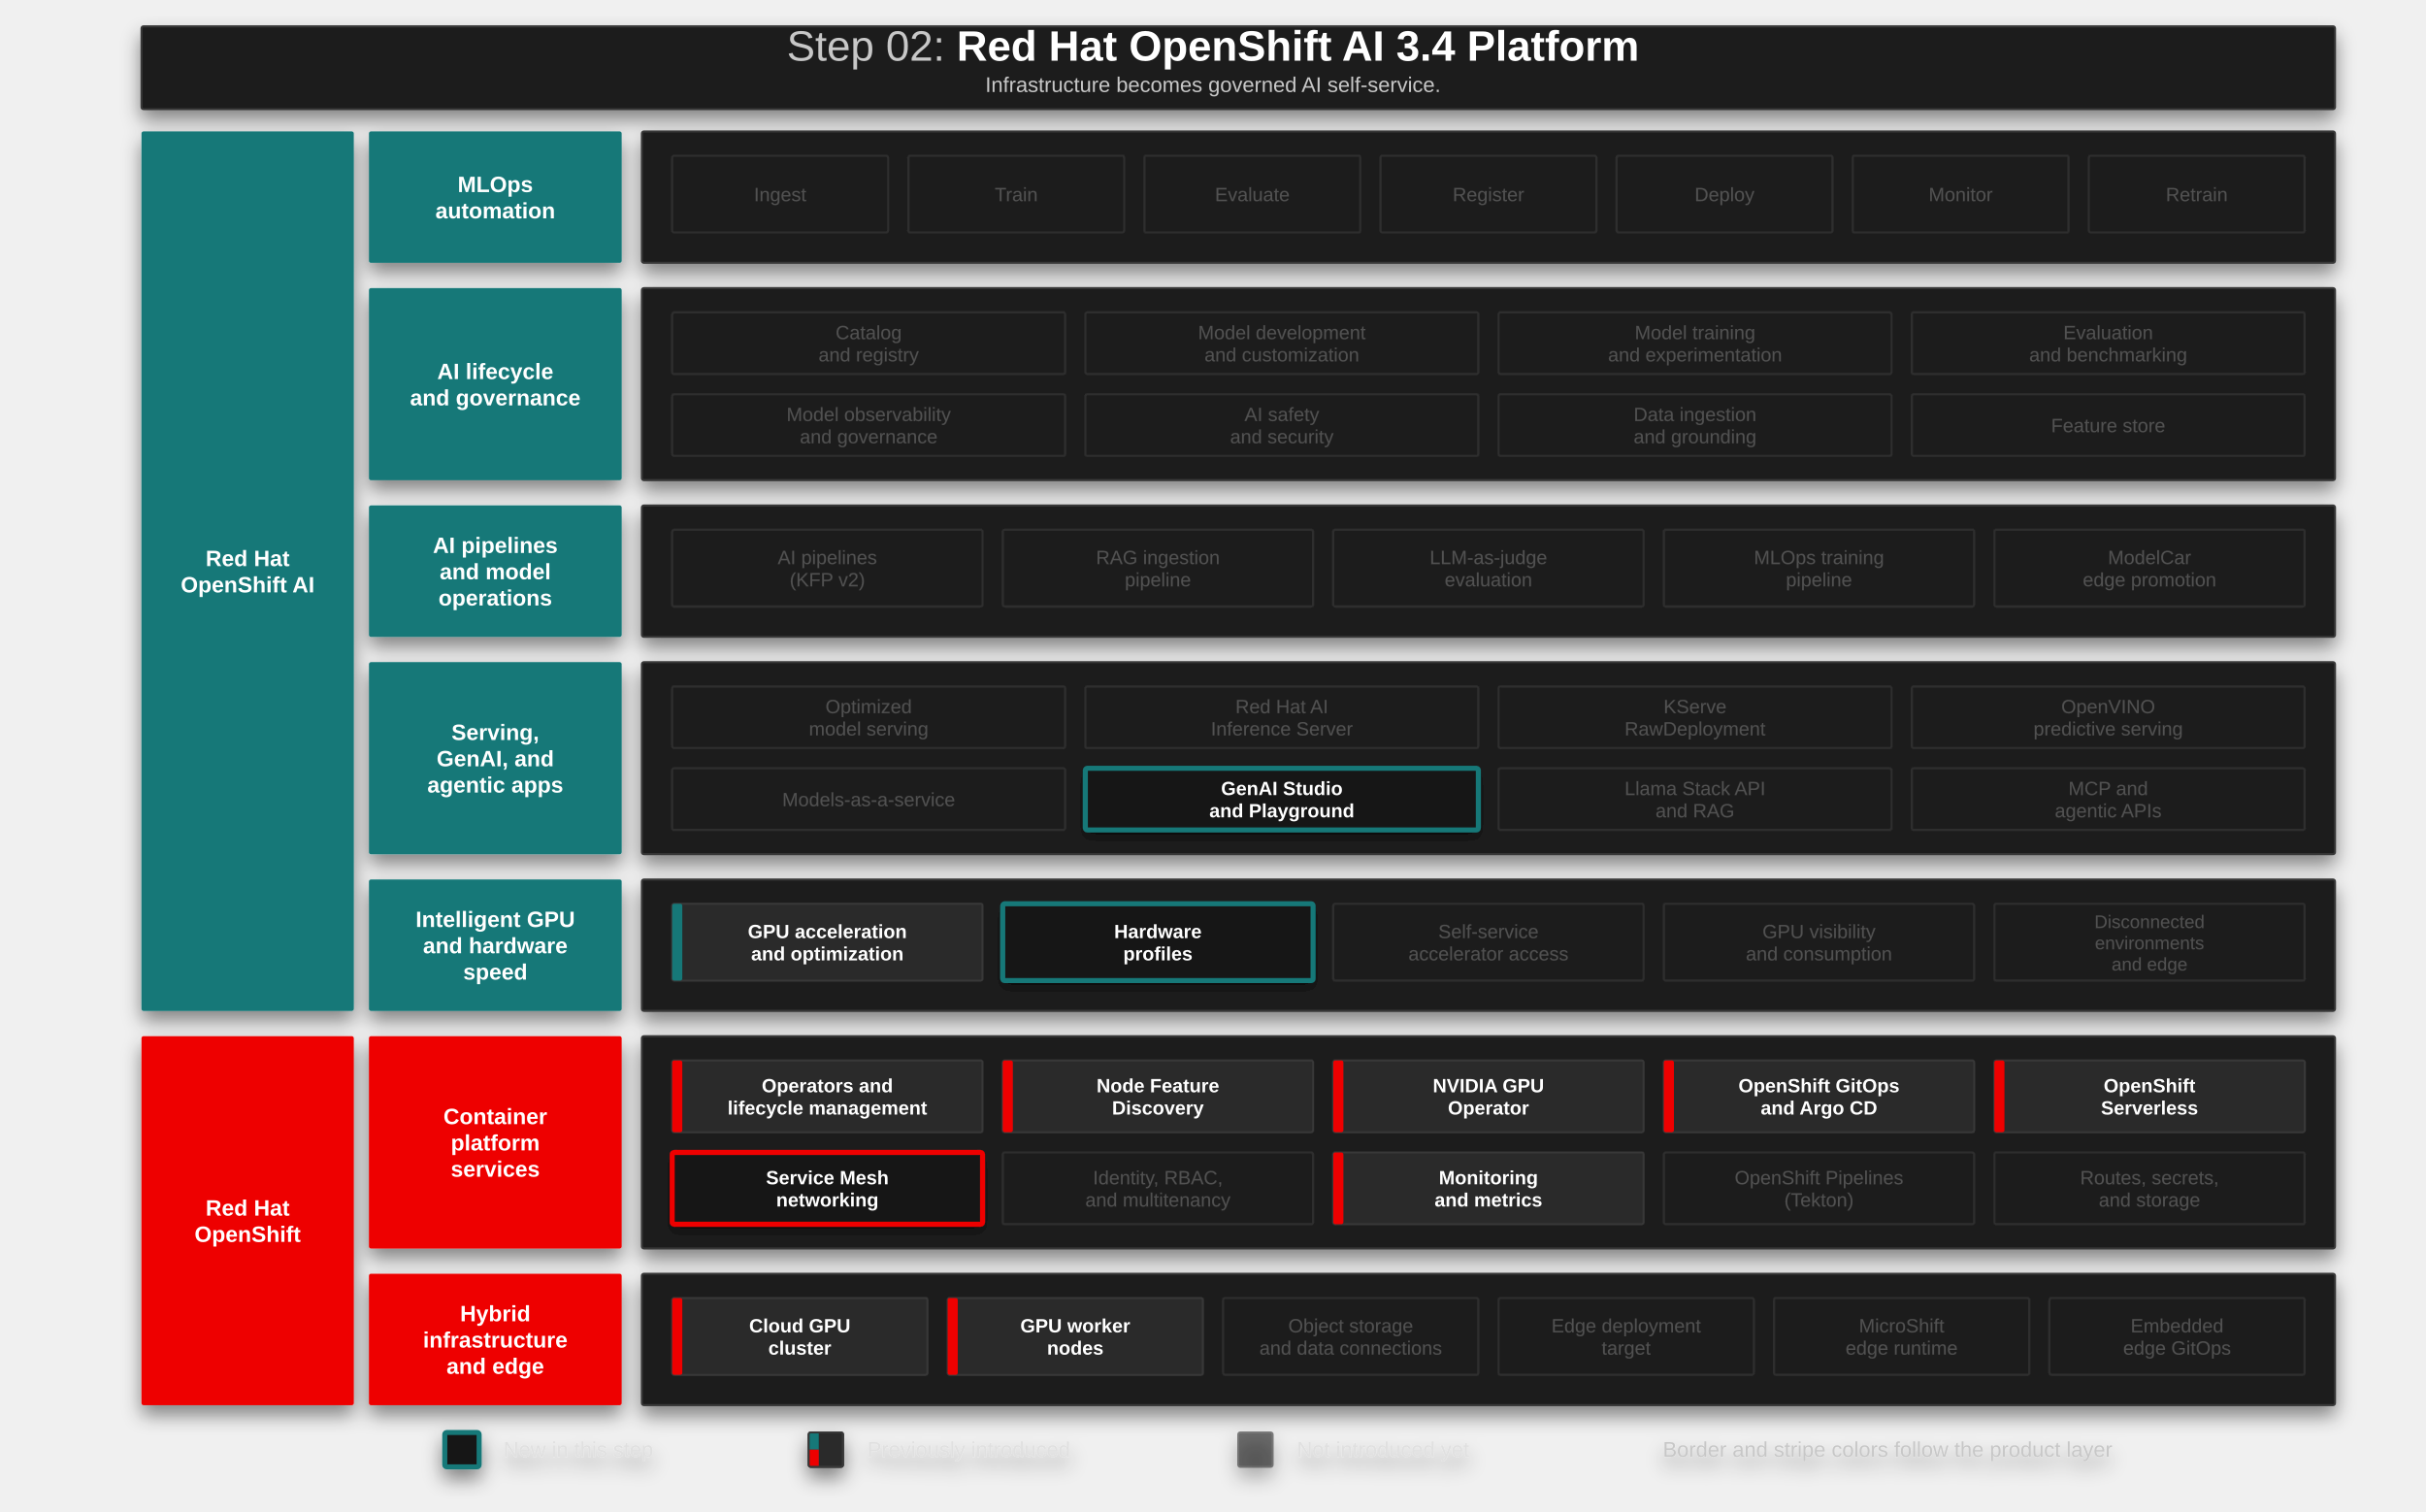
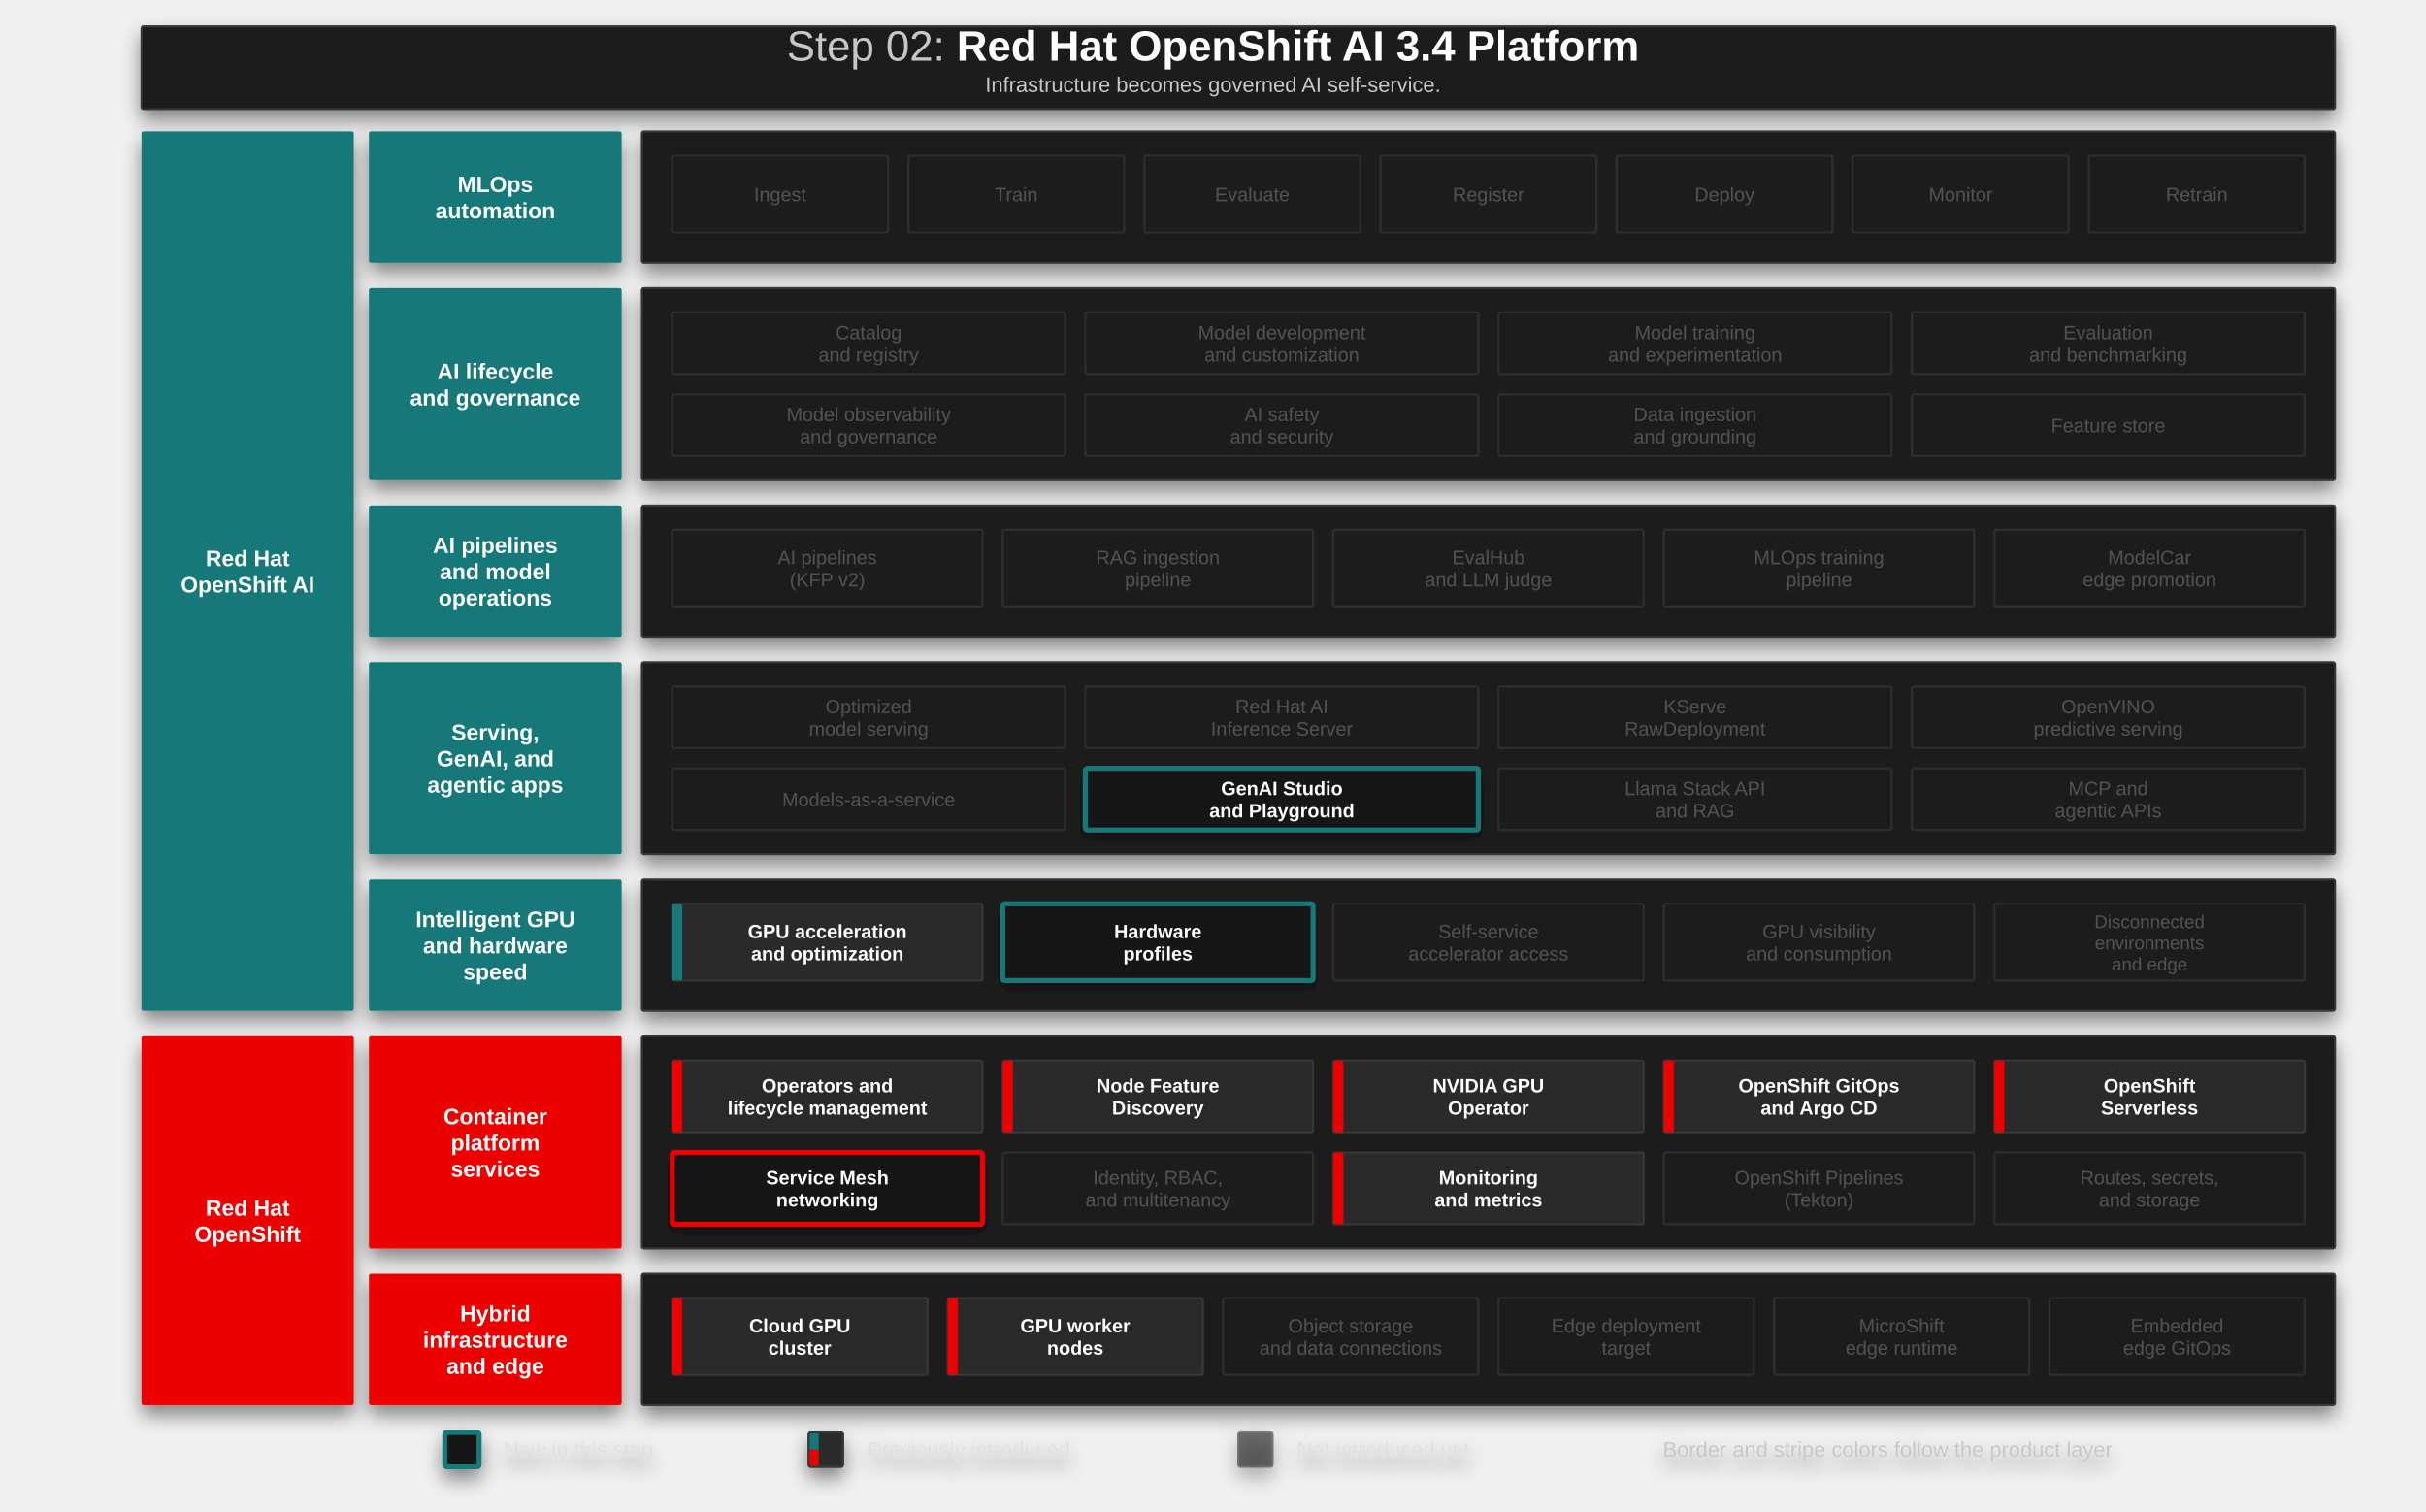
<svg xmlns="http://www.w3.org/2000/svg" width="2400" height="1495" viewBox="0 0 2400 1495" role="img" aria-labelledby="title desc">
  <style>.display{font-family:'Red Hat Display','Arial',sans-serif}.body{font-family:'Red Hat Text','Arial',sans-serif}</style>
  <defs>
    <filter id="lift" x="-20%" y="-20%" width="140%" height="140%">
      <feDropShadow dx="0" dy="6" stdDeviation="5" flood-color="#000" flood-opacity="0.55" />
    </filter>
    <filter id="panelShadow" x="-8%" y="-8%" width="116%" height="116%">
      <feDropShadow dx="0" dy="10" stdDeviation="9" flood-color="#000" flood-opacity="0.45" />
    </filter>
  </defs>
  <g filter="url(#panelShadow)">
    <rect x="140" y="26" width="2170" height="82" rx="2" fill="#1f1f1f" stroke="#383838" stroke-width="2" />
    <text x="1200.0" y="60" class="display" font-size="42" fill="#ffffff" font-weight="700" text-anchor="middle">
      <tspan fill="#c7c7c7" font-weight="500">Step 02:</tspan> Red Hat OpenShift AI 3.4 Platform</text>
    <text x="1200.0" y="91" class="body" font-size="21" fill="#c7c7c7" text-anchor="middle">Infrastructure becomes governed AI self-service.</text>
    <rect x="140" y="130" width="210" height="870" rx="2" fill="#147878" stroke="#147878" stroke-width="0" />
    <text x="245.0" y="560.0" class="body" font-size="22" fill="#ffffff" font-weight="700" text-anchor="middle">Red Hat</text>
    <text x="245.0" y="586.0" class="body" font-size="22" fill="#ffffff" font-weight="700" text-anchor="middle">OpenShift AI</text>
    <rect x="140" y="1025" width="210" height="365" rx="2" fill="#ee0000" stroke="#ee0000" stroke-width="0" />
    <text x="245.0" y="1202.5" class="body" font-size="22" fill="#ffffff" font-weight="700" text-anchor="middle">Red Hat</text>
    <text x="245.0" y="1228.5" class="body" font-size="22" fill="#ffffff" font-weight="700" text-anchor="middle">OpenShift</text>
    <rect x="365" y="130" width="250" height="130" rx="2" fill="#147878" stroke="#147878" stroke-width="0" />
    <text x="490.0" y="190.0" class="body" font-size="22" fill="#ffffff" font-weight="700" text-anchor="middle">MLOps</text>
    <text x="490.0" y="216.0" class="body" font-size="22" fill="#ffffff" font-weight="700" text-anchor="middle">automation</text>
    <rect x="635" y="130" width="1675" height="130" rx="2" fill="#1f1f1f" stroke="#383838" stroke-width="2" />
    <g opacity="0.62">
      <rect x="665.0" y="154" width="213.571" height="76" rx="2" fill="#1f1f1f" stroke="#383838" stroke-width="2.0" />
      <text x="771.786" y="199.0" class="body" font-size="19" fill="#707070" font-weight="450" text-anchor="middle">Ingest</text>
    </g>
    <g opacity="0.62">
      <rect x="898.571" y="154" width="213.571" height="76" rx="2" fill="#1f1f1f" stroke="#383838" stroke-width="2.0" />
      <text x="1005.357" y="199.0" class="body" font-size="19" fill="#707070" font-weight="450" text-anchor="middle">Train</text>
    </g>
    <g opacity="0.62">
      <rect x="1132.143" y="154" width="213.571" height="76" rx="2" fill="#1f1f1f" stroke="#383838" stroke-width="2.0" />
      <text x="1238.929" y="199.0" class="body" font-size="19" fill="#707070" font-weight="450" text-anchor="middle">Evaluate</text>
    </g>
    <g opacity="0.62">
      <rect x="1365.714" y="154" width="213.571" height="76" rx="2" fill="#1f1f1f" stroke="#383838" stroke-width="2.0" />
      <text x="1472.5" y="199.0" class="body" font-size="19" fill="#707070" font-weight="450" text-anchor="middle">Register</text>
    </g>
    <g opacity="0.62">
      <rect x="1599.286" y="154" width="213.571" height="76" rx="2" fill="#1f1f1f" stroke="#383838" stroke-width="2.0" />
      <text x="1706.071" y="199.0" class="body" font-size="19" fill="#707070" font-weight="450" text-anchor="middle">Deploy</text>
    </g>
    <g opacity="0.62">
      <rect x="1832.857" y="154" width="213.571" height="76" rx="2" fill="#1f1f1f" stroke="#383838" stroke-width="2.0" />
      <text x="1939.643" y="199.0" class="body" font-size="19" fill="#707070" font-weight="450" text-anchor="middle">Monitor</text>
    </g>
    <g opacity="0.62">
      <rect x="2066.429" y="154" width="213.571" height="76" rx="2" fill="#1f1f1f" stroke="#383838" stroke-width="2.0" />
      <text x="2173.214" y="199.0" class="body" font-size="19" fill="#707070" font-weight="450" text-anchor="middle">Retrain</text>
    </g>
    <rect x="365" y="285" width="250" height="190" rx="2" fill="#147878" stroke="#147878" stroke-width="0" />
    <text x="490.0" y="375.0" class="body" font-size="22" fill="#ffffff" font-weight="700" text-anchor="middle">AI lifecycle</text>
    <text x="490.0" y="401.0" class="body" font-size="22" fill="#ffffff" font-weight="700" text-anchor="middle">and governance</text>
    <rect x="635" y="285" width="1675" height="190" rx="2" fill="#1f1f1f" stroke="#383838" stroke-width="2" />
    <g opacity="0.62">
      <rect x="665.0" y="309.0" width="388.75" height="61.0" rx="2" fill="#1f1f1f" stroke="#383838" stroke-width="2.0" />
      <text x="859.375" y="335.5" class="body" font-size="19" fill="#707070" font-weight="450" text-anchor="middle">Catalog</text>
      <text x="859.375" y="357.5" class="body" font-size="19" fill="#707070" font-weight="450" text-anchor="middle">and registry</text>
    </g>
    <g opacity="0.62">
      <rect x="1073.75" y="309.0" width="388.75" height="61.0" rx="2" fill="#1f1f1f" stroke="#383838" stroke-width="2.0" />
      <text x="1268.125" y="335.5" class="body" font-size="19" fill="#707070" font-weight="450" text-anchor="middle">Model development</text>
      <text x="1268.125" y="357.5" class="body" font-size="19" fill="#707070" font-weight="450" text-anchor="middle">and customization</text>
    </g>
    <g opacity="0.62">
      <rect x="1482.5" y="309.0" width="388.75" height="61.0" rx="2" fill="#1f1f1f" stroke="#383838" stroke-width="2.0" />
      <text x="1676.875" y="335.5" class="body" font-size="19" fill="#707070" font-weight="450" text-anchor="middle">Model training</text>
      <text x="1676.875" y="357.5" class="body" font-size="19" fill="#707070" font-weight="450" text-anchor="middle">and experimentation</text>
    </g>
    <g opacity="0.62">
      <rect x="1891.25" y="309.0" width="388.75" height="61.0" rx="2" fill="#1f1f1f" stroke="#383838" stroke-width="2.0" />
      <text x="2085.625" y="335.5" class="body" font-size="19" fill="#707070" font-weight="450" text-anchor="middle">Evaluation</text>
      <text x="2085.625" y="357.5" class="body" font-size="19" fill="#707070" font-weight="450" text-anchor="middle">and benchmarking</text>
    </g>
    <g opacity="0.62">
      <rect x="665.0" y="390.0" width="388.75" height="61.0" rx="2" fill="#1f1f1f" stroke="#383838" stroke-width="2.0" />
      <text x="859.375" y="416.5" class="body" font-size="19" fill="#707070" font-weight="450" text-anchor="middle">Model observability</text>
      <text x="859.375" y="438.5" class="body" font-size="19" fill="#707070" font-weight="450" text-anchor="middle">and governance</text>
    </g>
    <g opacity="0.62">
      <rect x="1073.75" y="390.0" width="388.75" height="61.0" rx="2" fill="#1f1f1f" stroke="#383838" stroke-width="2.0" />
      <text x="1268.125" y="416.5" class="body" font-size="19" fill="#707070" font-weight="450" text-anchor="middle">AI safety</text>
      <text x="1268.125" y="438.5" class="body" font-size="19" fill="#707070" font-weight="450" text-anchor="middle">and security</text>
    </g>
    <g opacity="0.62">
      <rect x="1482.5" y="390.0" width="388.75" height="61.0" rx="2" fill="#1f1f1f" stroke="#383838" stroke-width="2.0" />
      <text x="1676.875" y="416.5" class="body" font-size="19" fill="#707070" font-weight="450" text-anchor="middle">Data ingestion</text>
      <text x="1676.875" y="438.5" class="body" font-size="19" fill="#707070" font-weight="450" text-anchor="middle">and grounding</text>
    </g>
    <g opacity="0.62">
      <rect x="1891.25" y="390.0" width="388.75" height="61.0" rx="2" fill="#1f1f1f" stroke="#383838" stroke-width="2.0" />
      <text x="2085.625" y="427.5" class="body" font-size="19" fill="#707070" font-weight="450" text-anchor="middle">Feature store</text>
    </g>
    <rect x="365" y="500" width="250" height="130" rx="2" fill="#147878" stroke="#147878" stroke-width="0" />
    <text x="490.0" y="547.0" class="body" font-size="22" fill="#ffffff" font-weight="700" text-anchor="middle">AI pipelines</text>
    <text x="490.0" y="573.0" class="body" font-size="22" fill="#ffffff" font-weight="700" text-anchor="middle">and model</text>
    <text x="490.0" y="599.0" class="body" font-size="22" fill="#ffffff" font-weight="700" text-anchor="middle">operations</text>
    <rect x="635" y="500" width="1675" height="130" rx="2" fill="#1f1f1f" stroke="#383838" stroke-width="2" />
    <g opacity="0.62">
      <rect x="665.0" y="524" width="307.0" height="76" rx="2" fill="#1f1f1f" stroke="#383838" stroke-width="2.0" />
      <text x="818.5" y="558.0" class="body" font-size="19" fill="#707070" font-weight="450" text-anchor="middle">AI pipelines</text>
      <text x="818.5" y="580.0" class="body" font-size="19" fill="#707070" font-weight="450" text-anchor="middle">(KFP v2)</text>
    </g>
    <g opacity="0.62">
      <rect x="992.0" y="524" width="307.0" height="76" rx="2" fill="#1f1f1f" stroke="#383838" stroke-width="2.0" />
      <text x="1145.5" y="558.0" class="body" font-size="19" fill="#707070" font-weight="450" text-anchor="middle">RAG ingestion</text>
      <text x="1145.5" y="580.0" class="body" font-size="19" fill="#707070" font-weight="450" text-anchor="middle">pipeline</text>
    </g>
    <g opacity="0.62">
      <rect x="1319.0" y="524" width="307.0" height="76" rx="2" fill="#1f1f1f" stroke="#383838" stroke-width="2.0" />
-       <text x="1472.5" y="558.0" class="body" font-size="19" fill="#707070" font-weight="450" text-anchor="middle">LLM-as-judge</text>
-       <text x="1472.5" y="580.0" class="body" font-size="19" fill="#707070" font-weight="450" text-anchor="middle">evaluation</text>
+       <text x="1472.5" y="558.0" class="body" font-size="19" fill="#707070" font-weight="450" text-anchor="middle">EvalHub</text>
+       <text x="1472.5" y="580.0" class="body" font-size="19" fill="#707070" font-weight="450" text-anchor="middle">and LLM judge</text>
    </g>
    <g opacity="0.62">
      <rect x="1646.0" y="524" width="307.0" height="76" rx="2" fill="#1f1f1f" stroke="#383838" stroke-width="2.0" />
      <text x="1799.5" y="558.0" class="body" font-size="19" fill="#707070" font-weight="450" text-anchor="middle">MLOps training</text>
      <text x="1799.5" y="580.0" class="body" font-size="19" fill="#707070" font-weight="450" text-anchor="middle">pipeline</text>
    </g>
    <g opacity="0.62">
      <rect x="1973.0" y="524" width="307.0" height="76" rx="2" fill="#1f1f1f" stroke="#383838" stroke-width="2.0" />
      <text x="2126.5" y="558.0" class="body" font-size="19" fill="#707070" font-weight="450" text-anchor="middle">ModelCar</text>
      <text x="2126.5" y="580.0" class="body" font-size="19" fill="#707070" font-weight="450" text-anchor="middle">edge promotion</text>
    </g>
    <rect x="365" y="655" width="250" height="190" rx="2" fill="#147878" stroke="#147878" stroke-width="0" />
    <text x="490.0" y="732.0" class="body" font-size="22" fill="#ffffff" font-weight="700" text-anchor="middle">Serving,</text>
    <text x="490.0" y="758.0" class="body" font-size="22" fill="#ffffff" font-weight="700" text-anchor="middle">GenAI, and</text>
    <text x="490.0" y="784.0" class="body" font-size="22" fill="#ffffff" font-weight="700" text-anchor="middle">agentic apps</text>
    <rect x="635" y="655" width="1675" height="190" rx="2" fill="#1f1f1f" stroke="#383838" stroke-width="2" />
    <g opacity="0.62">
      <rect x="665.0" y="679.0" width="388.75" height="61.0" rx="2" fill="#1f1f1f" stroke="#383838" stroke-width="2.0" />
      <text x="859.375" y="705.5" class="body" font-size="19" fill="#707070" font-weight="450" text-anchor="middle">Optimized</text>
      <text x="859.375" y="727.5" class="body" font-size="19" fill="#707070" font-weight="450" text-anchor="middle">model serving</text>
    </g>
    <g opacity="0.62">
      <rect x="1073.75" y="679.0" width="388.75" height="61.0" rx="2" fill="#1f1f1f" stroke="#383838" stroke-width="2.0" />
      <text x="1268.125" y="705.5" class="body" font-size="19" fill="#707070" font-weight="450" text-anchor="middle">Red Hat AI</text>
      <text x="1268.125" y="727.5" class="body" font-size="19" fill="#707070" font-weight="450" text-anchor="middle">Inference Server</text>
    </g>
    <g opacity="0.62">
      <rect x="1482.5" y="679.0" width="388.75" height="61.0" rx="2" fill="#1f1f1f" stroke="#383838" stroke-width="2.0" />
      <text x="1676.875" y="705.5" class="body" font-size="19" fill="#707070" font-weight="450" text-anchor="middle">KServe</text>
      <text x="1676.875" y="727.5" class="body" font-size="19" fill="#707070" font-weight="450" text-anchor="middle">RawDeployment</text>
    </g>
    <g opacity="0.62">
      <rect x="1891.25" y="679.0" width="388.75" height="61.0" rx="2" fill="#1f1f1f" stroke="#383838" stroke-width="2.0" />
      <text x="2085.625" y="705.5" class="body" font-size="19" fill="#707070" font-weight="450" text-anchor="middle">OpenVINO</text>
      <text x="2085.625" y="727.5" class="body" font-size="19" fill="#707070" font-weight="450" text-anchor="middle">predictive serving</text>
    </g>
    <g opacity="0.62">
      <rect x="665.0" y="760.0" width="388.75" height="61.0" rx="2" fill="#1f1f1f" stroke="#383838" stroke-width="2.0" />
      <text x="859.375" y="797.5" class="body" font-size="19" fill="#707070" font-weight="450" text-anchor="middle">Models-as-a-service</text>
    </g>
    <g filter="url(#lift)">
      <rect x="1073.75" y="760.0" width="388.75" height="61.0" rx="2" fill="#151515" stroke="#147878" stroke-width="5.0" />
      <text x="1268.125" y="786.5" class="body" font-size="19" fill="#ffffff" font-weight="700" text-anchor="middle">GenAI Studio</text>
      <text x="1268.125" y="808.5" class="body" font-size="19" fill="#ffffff" font-weight="700" text-anchor="middle">and Playground</text>
    </g>
    <g opacity="0.62">
      <rect x="1482.5" y="760.0" width="388.75" height="61.0" rx="2" fill="#1f1f1f" stroke="#383838" stroke-width="2.0" />
      <text x="1676.875" y="786.5" class="body" font-size="19" fill="#707070" font-weight="450" text-anchor="middle">Llama Stack API</text>
      <text x="1676.875" y="808.5" class="body" font-size="19" fill="#707070" font-weight="450" text-anchor="middle">and RAG</text>
    </g>
    <g opacity="0.62">
      <rect x="1891.25" y="760.0" width="388.75" height="61.0" rx="2" fill="#1f1f1f" stroke="#383838" stroke-width="2.0" />
      <text x="2085.625" y="786.5" class="body" font-size="19" fill="#707070" font-weight="450" text-anchor="middle">MCP and</text>
      <text x="2085.625" y="808.5" class="body" font-size="19" fill="#707070" font-weight="450" text-anchor="middle">agentic APIs</text>
    </g>
    <rect x="365" y="870" width="250" height="130" rx="2" fill="#147878" stroke="#147878" stroke-width="0" />
    <text x="490.0" y="917.0" class="body" font-size="22" fill="#ffffff" font-weight="700" text-anchor="middle">Intelligent GPU</text>
    <text x="490.0" y="943.0" class="body" font-size="22" fill="#ffffff" font-weight="700" text-anchor="middle">and hardware</text>
    <text x="490.0" y="969.0" class="body" font-size="22" fill="#ffffff" font-weight="700" text-anchor="middle">speed</text>
    <rect x="635" y="870" width="1675" height="130" rx="2" fill="#1f1f1f" stroke="#383838" stroke-width="2" />
    <g>
      <rect x="665.0" y="894" width="307.0" height="76" rx="2" fill="#292929" stroke="#383838" stroke-width="2.0" />
      <rect x="665.0" y="894" width="10" height="76" rx="2" fill="#147878" stroke="#147878" stroke-width="0" />
      <text x="818.5" y="928.0" class="body" font-size="19" fill="#ffffff" font-weight="550" text-anchor="middle">GPU acceleration</text>
      <text x="818.5" y="950.0" class="body" font-size="19" fill="#ffffff" font-weight="550" text-anchor="middle">and optimization</text>
    </g>
    <g filter="url(#lift)">
      <rect x="992.0" y="894" width="307.0" height="76" rx="2" fill="#151515" stroke="#147878" stroke-width="5.0" />
      <text x="1145.5" y="928.0" class="body" font-size="19" fill="#ffffff" font-weight="700" text-anchor="middle">Hardware</text>
      <text x="1145.5" y="950.0" class="body" font-size="19" fill="#ffffff" font-weight="700" text-anchor="middle">profiles</text>
    </g>
    <g opacity="0.62">
      <rect x="1319.0" y="894" width="307.0" height="76" rx="2" fill="#1f1f1f" stroke="#383838" stroke-width="2.0" />
      <text x="1472.5" y="928.0" class="body" font-size="19" fill="#707070" font-weight="450" text-anchor="middle">Self-service</text>
      <text x="1472.5" y="950.0" class="body" font-size="19" fill="#707070" font-weight="450" text-anchor="middle">accelerator access</text>
    </g>
    <g opacity="0.62">
      <rect x="1646.0" y="894" width="307.0" height="76" rx="2" fill="#1f1f1f" stroke="#383838" stroke-width="2.0" />
      <text x="1799.5" y="928.0" class="body" font-size="19" fill="#707070" font-weight="450" text-anchor="middle">GPU visibility</text>
      <text x="1799.5" y="950.0" class="body" font-size="19" fill="#707070" font-weight="450" text-anchor="middle">and consumption</text>
    </g>
    <g opacity="0.62">
      <rect x="1973.0" y="894" width="307.0" height="76" rx="2" fill="#1f1f1f" stroke="#383838" stroke-width="2.0" />
      <text x="2126.5" y="918.0" class="body" font-size="18" fill="#707070" font-weight="450" text-anchor="middle">Disconnected</text>
      <text x="2126.5" y="939.0" class="body" font-size="18" fill="#707070" font-weight="450" text-anchor="middle">environments</text>
      <text x="2126.5" y="960.0" class="body" font-size="18" fill="#707070" font-weight="450" text-anchor="middle">and edge</text>
    </g>
    <rect x="365" y="1025" width="250" height="210" rx="2" fill="#ee0000" stroke="#ee0000" stroke-width="0" />
    <text x="490.0" y="1112.0" class="body" font-size="22" fill="#ffffff" font-weight="700" text-anchor="middle">Container</text>
    <text x="490.0" y="1138.0" class="body" font-size="22" fill="#ffffff" font-weight="700" text-anchor="middle">platform</text>
    <text x="490.0" y="1164.0" class="body" font-size="22" fill="#ffffff" font-weight="700" text-anchor="middle">services</text>
    <rect x="635" y="1025" width="1675" height="210" rx="2" fill="#1f1f1f" stroke="#383838" stroke-width="2" />
    <g>
      <rect x="665.0" y="1049.0" width="307.0" height="71.0" rx="2" fill="#292929" stroke="#383838" stroke-width="2.0" />
      <rect x="665.0" y="1049.0" width="10" height="71.0" rx="2" fill="#ee0000" stroke="#ee0000" stroke-width="0" />
      <text x="818.5" y="1080.5" class="body" font-size="19" fill="#ffffff" font-weight="550" text-anchor="middle">Operators and</text>
      <text x="818.5" y="1102.5" class="body" font-size="19" fill="#ffffff" font-weight="550" text-anchor="middle">lifecycle management</text>
    </g>
    <g>
      <rect x="992.0" y="1049.0" width="307.0" height="71.0" rx="2" fill="#292929" stroke="#383838" stroke-width="2.0" />
      <rect x="992.0" y="1049.0" width="10" height="71.0" rx="2" fill="#ee0000" stroke="#ee0000" stroke-width="0" />
      <text x="1145.5" y="1080.5" class="body" font-size="19" fill="#ffffff" font-weight="550" text-anchor="middle">Node Feature</text>
      <text x="1145.5" y="1102.5" class="body" font-size="19" fill="#ffffff" font-weight="550" text-anchor="middle">Discovery</text>
    </g>
    <g>
      <rect x="1319.0" y="1049.0" width="307.0" height="71.0" rx="2" fill="#292929" stroke="#383838" stroke-width="2.0" />
      <rect x="1319.0" y="1049.0" width="10" height="71.0" rx="2" fill="#ee0000" stroke="#ee0000" stroke-width="0" />
      <text x="1472.5" y="1080.5" class="body" font-size="19" fill="#ffffff" font-weight="550" text-anchor="middle">NVIDIA GPU</text>
      <text x="1472.5" y="1102.5" class="body" font-size="19" fill="#ffffff" font-weight="550" text-anchor="middle">Operator</text>
    </g>
    <g>
      <rect x="1646.0" y="1049.0" width="307.0" height="71.0" rx="2" fill="#292929" stroke="#383838" stroke-width="2.0" />
      <rect x="1646.0" y="1049.0" width="10" height="71.0" rx="2" fill="#ee0000" stroke="#ee0000" stroke-width="0" />
      <text x="1799.5" y="1080.5" class="body" font-size="19" fill="#ffffff" font-weight="550" text-anchor="middle">OpenShift GitOps</text>
      <text x="1799.5" y="1102.5" class="body" font-size="19" fill="#ffffff" font-weight="550" text-anchor="middle">and Argo CD</text>
    </g>
    <g>
      <rect x="1973.0" y="1049.0" width="307.0" height="71.0" rx="2" fill="#292929" stroke="#383838" stroke-width="2.0" />
      <rect x="1973.0" y="1049.0" width="10" height="71.0" rx="2" fill="#ee0000" stroke="#ee0000" stroke-width="0" />
      <text x="2126.5" y="1080.5" class="body" font-size="19" fill="#ffffff" font-weight="550" text-anchor="middle">OpenShift</text>
      <text x="2126.5" y="1102.5" class="body" font-size="19" fill="#ffffff" font-weight="550" text-anchor="middle">Serverless</text>
    </g>
    <g filter="url(#lift)">
      <rect x="665.0" y="1140.0" width="307.0" height="71.0" rx="2" fill="#151515" stroke="#ee0000" stroke-width="5.0" />
      <text x="818.5" y="1171.5" class="body" font-size="19" fill="#ffffff" font-weight="700" text-anchor="middle">Service Mesh</text>
      <text x="818.5" y="1193.5" class="body" font-size="19" fill="#ffffff" font-weight="700" text-anchor="middle">networking</text>
    </g>
    <g opacity="0.62">
      <rect x="992.0" y="1140.0" width="307.0" height="71.0" rx="2" fill="#1f1f1f" stroke="#383838" stroke-width="2.0" />
      <text x="1145.5" y="1171.5" class="body" font-size="19" fill="#707070" font-weight="450" text-anchor="middle">Identity, RBAC,</text>
      <text x="1145.5" y="1193.5" class="body" font-size="19" fill="#707070" font-weight="450" text-anchor="middle">and multitenancy</text>
    </g>
    <g>
      <rect x="1319.0" y="1140.0" width="307.0" height="71.0" rx="2" fill="#292929" stroke="#383838" stroke-width="2.0" />
      <rect x="1319.0" y="1140.0" width="10" height="71.0" rx="2" fill="#ee0000" stroke="#ee0000" stroke-width="0" />
      <text x="1472.5" y="1171.5" class="body" font-size="19" fill="#ffffff" font-weight="550" text-anchor="middle">Monitoring</text>
      <text x="1472.5" y="1193.5" class="body" font-size="19" fill="#ffffff" font-weight="550" text-anchor="middle">and metrics</text>
    </g>
    <g opacity="0.62">
      <rect x="1646.0" y="1140.0" width="307.0" height="71.0" rx="2" fill="#1f1f1f" stroke="#383838" stroke-width="2.0" />
      <text x="1799.5" y="1171.5" class="body" font-size="19" fill="#707070" font-weight="450" text-anchor="middle">OpenShift Pipelines</text>
      <text x="1799.5" y="1193.5" class="body" font-size="19" fill="#707070" font-weight="450" text-anchor="middle">(Tekton)</text>
    </g>
    <g opacity="0.62">
      <rect x="1973.0" y="1140.0" width="307.0" height="71.0" rx="2" fill="#1f1f1f" stroke="#383838" stroke-width="2.0" />
      <text x="2126.5" y="1171.5" class="body" font-size="19" fill="#707070" font-weight="450" text-anchor="middle">Routes, secrets,</text>
      <text x="2126.5" y="1193.5" class="body" font-size="19" fill="#707070" font-weight="450" text-anchor="middle">and storage</text>
    </g>
    <rect x="365" y="1260" width="250" height="130" rx="2" fill="#ee0000" stroke="#ee0000" stroke-width="0" />
    <text x="490.0" y="1307.0" class="body" font-size="22" fill="#ffffff" font-weight="700" text-anchor="middle">Hybrid</text>
    <text x="490.0" y="1333.0" class="body" font-size="22" fill="#ffffff" font-weight="700" text-anchor="middle">infrastructure</text>
    <text x="490.0" y="1359.0" class="body" font-size="22" fill="#ffffff" font-weight="700" text-anchor="middle">and edge</text>
    <rect x="635" y="1260" width="1675" height="130" rx="2" fill="#1f1f1f" stroke="#383838" stroke-width="2" />
    <g>
      <rect x="665.0" y="1284" width="252.5" height="76" rx="2" fill="#292929" stroke="#383838" stroke-width="2.0" />
      <rect x="665.0" y="1284" width="10" height="76" rx="2" fill="#ee0000" stroke="#ee0000" stroke-width="0" />
      <text x="791.25" y="1318.0" class="body" font-size="19" fill="#ffffff" font-weight="550" text-anchor="middle">Cloud GPU</text>
      <text x="791.25" y="1340.0" class="body" font-size="19" fill="#ffffff" font-weight="550" text-anchor="middle">cluster</text>
    </g>
    <g>
      <rect x="937.5" y="1284" width="252.5" height="76" rx="2" fill="#292929" stroke="#383838" stroke-width="2.0" />
      <rect x="937.5" y="1284" width="10" height="76" rx="2" fill="#ee0000" stroke="#ee0000" stroke-width="0" />
      <text x="1063.75" y="1318.0" class="body" font-size="19" fill="#ffffff" font-weight="550" text-anchor="middle">GPU worker</text>
      <text x="1063.75" y="1340.0" class="body" font-size="19" fill="#ffffff" font-weight="550" text-anchor="middle">nodes</text>
    </g>
    <g opacity="0.62">
      <rect x="1210.0" y="1284" width="252.5" height="76" rx="2" fill="#1f1f1f" stroke="#383838" stroke-width="2.0" />
      <text x="1336.25" y="1318.0" class="body" font-size="19" fill="#707070" font-weight="450" text-anchor="middle">Object storage</text>
      <text x="1336.25" y="1340.0" class="body" font-size="19" fill="#707070" font-weight="450" text-anchor="middle">and data connections</text>
    </g>
    <g opacity="0.62">
      <rect x="1482.5" y="1284" width="252.5" height="76" rx="2" fill="#1f1f1f" stroke="#383838" stroke-width="2.0" />
      <text x="1608.75" y="1318.0" class="body" font-size="19" fill="#707070" font-weight="450" text-anchor="middle">Edge deployment</text>
      <text x="1608.75" y="1340.0" class="body" font-size="19" fill="#707070" font-weight="450" text-anchor="middle">target</text>
    </g>
    <g opacity="0.62">
      <rect x="1755.0" y="1284" width="252.5" height="76" rx="2" fill="#1f1f1f" stroke="#383838" stroke-width="2.0" />
      <text x="1881.25" y="1318.0" class="body" font-size="19" fill="#707070" font-weight="450" text-anchor="middle">MicroShift</text>
      <text x="1881.25" y="1340.0" class="body" font-size="19" fill="#707070" font-weight="450" text-anchor="middle">edge runtime</text>
    </g>
    <g opacity="0.62">
      <rect x="2027.5" y="1284" width="252.5" height="76" rx="2" fill="#1f1f1f" stroke="#383838" stroke-width="2.0" />
      <text x="2153.75" y="1318.0" class="body" font-size="19" fill="#707070" font-weight="450" text-anchor="middle">Embedded</text>
      <text x="2153.75" y="1340.0" class="body" font-size="19" fill="#707070" font-weight="450" text-anchor="middle">edge GitOps</text>
    </g>
    <rect x="440" y="1417" width="34" height="34" rx="2" fill="#151515" stroke="#147878" stroke-width="5" />
    <text x="498" y="1441" class="body" font-size="21" fill="#e0e0e0">New in this step</text>
    <rect x="800" y="1417" width="34" height="34" rx="2" fill="#292929" stroke="#383838" stroke-width="2" />
    <rect x="800" y="1417" width="10" height="17" rx="0" fill="#147878" stroke="#147878" stroke-width="0" />
    <rect x="800" y="1434" width="10" height="17" rx="0" fill="#ee0000" stroke="#ee0000" stroke-width="0" />
    <rect x="800" y="1417" width="34" height="34" rx="2" fill="none" stroke="#383838" stroke-width="2" />
    <text x="858" y="1441" class="body" font-size="21" fill="#e0e0e0">Previously introduced</text>
    <rect x="1225" y="1417" width="34" height="34" rx="2" fill="#1f1f1f" stroke="#383838" stroke-width="2" opacity="0.62" />
    <text x="1283" y="1441" class="body" font-size="21" fill="#e0e0e0">Not introduced yet</text>
    <text x="1645" y="1441" class="body" font-size="21" fill="#c7c7c7">Border and stripe colors follow the product layer</text>
  </g>
</svg>
